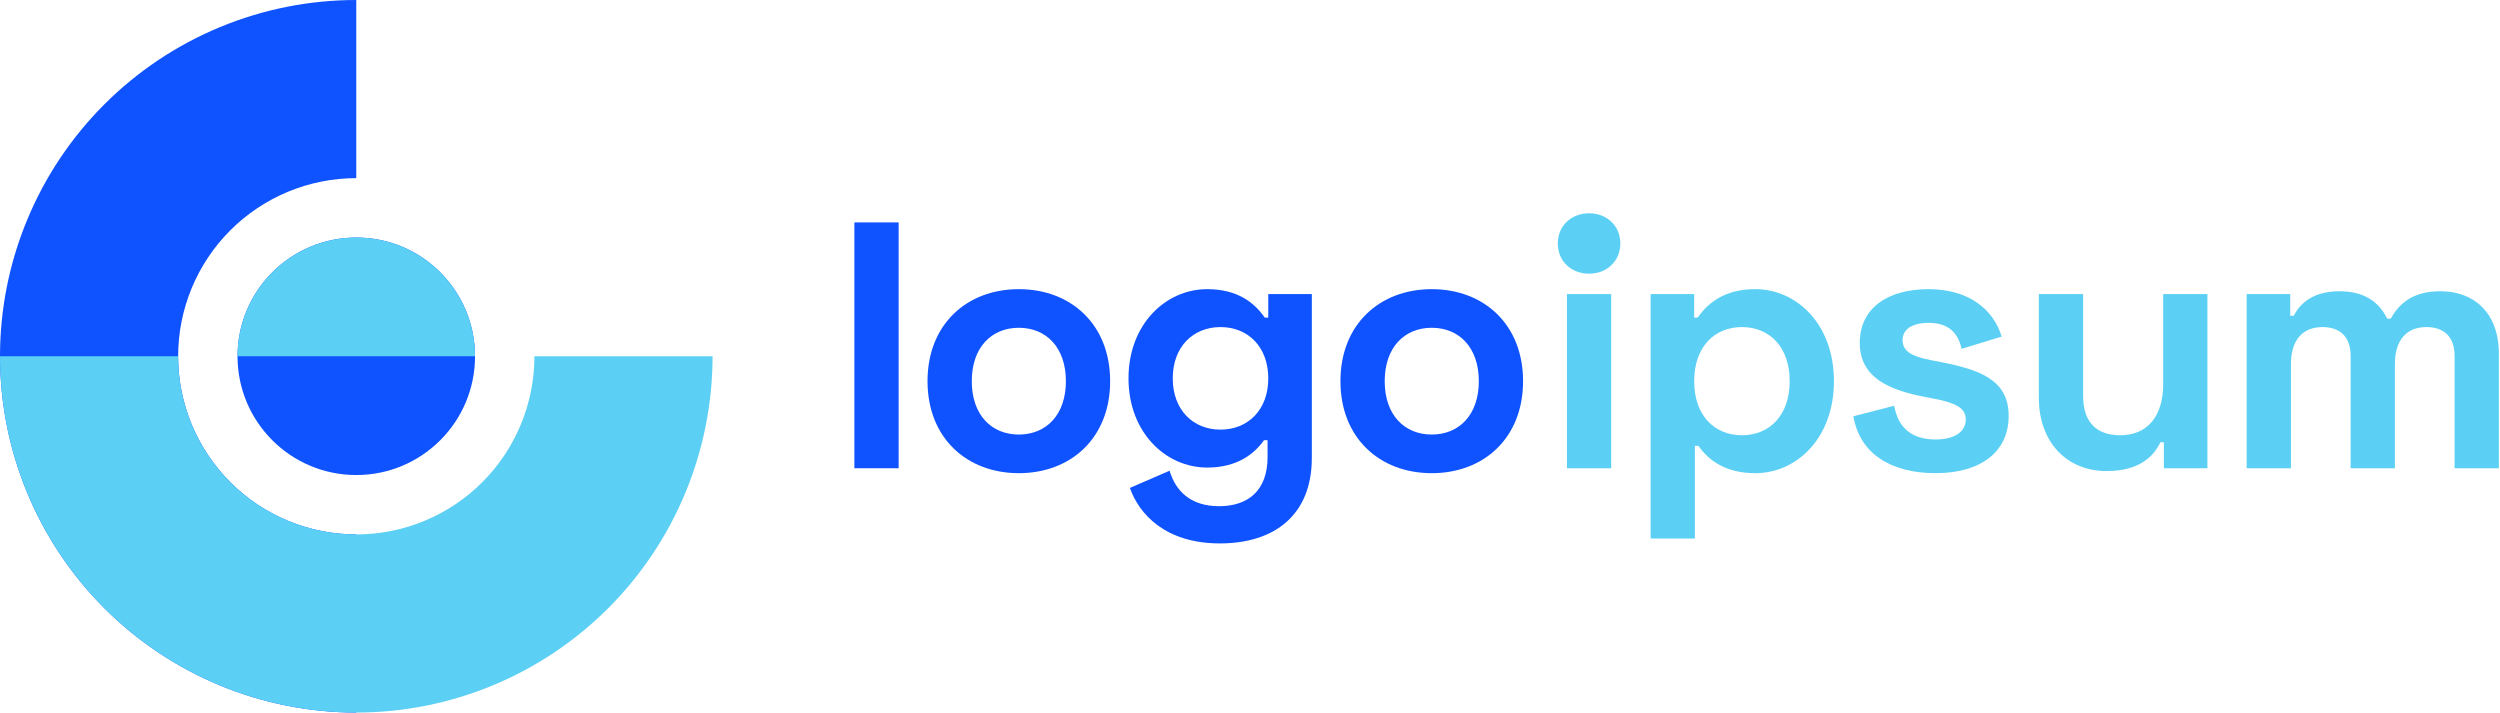
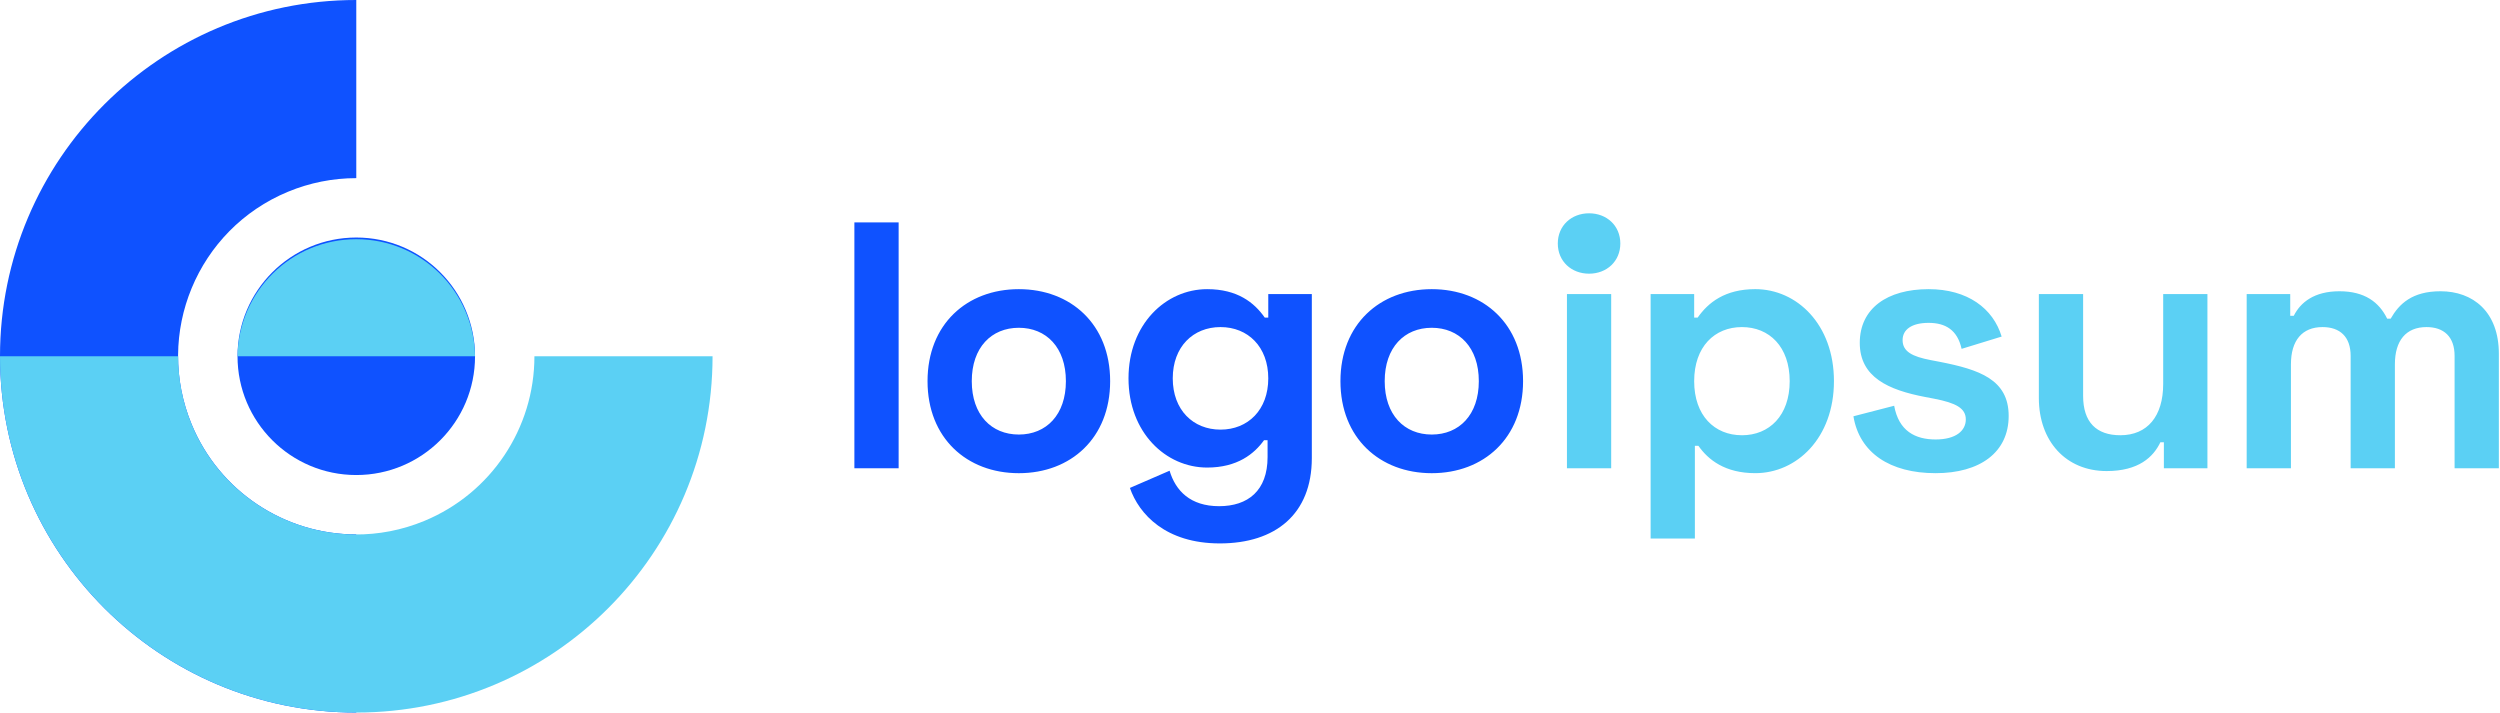
- <svg xmlns="http://www.w3.org/2000/svg" width="207" height="59" viewBox="0 0 207 59" fill="none">
-   <path d="M29.5 0C25.626 0 21.79 0.763 18.211 2.246C14.632 3.728 11.38 5.901 8.64 8.64C5.901 11.38 3.728 14.632 2.246 18.211C0.763 21.79 0 25.626 0 29.5C0 33.374 0.763 37.21 2.246 40.789C3.728 44.368 5.901 47.62 8.64 50.36C11.38 53.099 14.632 55.272 18.211 56.755C21.79 58.237 25.626 59 29.5 59V44.25C27.563 44.25 25.645 43.868 23.855 43.127C22.066 42.386 20.44 41.3 19.07 39.93C17.701 38.56 16.614 36.934 15.873 35.145C15.132 33.355 14.75 31.437 14.75 29.5C14.75 27.563 15.132 25.645 15.873 23.855C16.614 22.066 17.701 20.44 19.07 19.07C20.44 17.701 22.066 16.614 23.855 15.873C25.645 15.132 27.563 14.75 29.5 14.75V0Z" fill="#0F52FF" />
-   <path d="M29.5 39.333C34.931 39.333 39.333 34.931 39.333 29.5C39.333 24.069 34.931 19.667 29.5 19.667C24.069 19.667 19.667 24.069 19.667 29.5C19.667 34.931 24.069 39.333 29.5 39.333Z" fill="#0F52FF" />
-   <path d="M0 29.5C0 33.374 0.763 37.21 2.246 40.789C3.728 44.368 5.901 47.62 8.64 50.36C11.38 53.099 14.632 55.272 18.211 56.755C21.79 58.237 25.626 59 29.5 59C33.374 59 37.21 58.237 40.789 56.755C44.368 55.272 47.62 53.099 50.36 50.36C53.099 47.62 55.272 44.368 56.755 40.789C58.237 37.21 59 33.374 59 29.5H44.25C44.25 31.437 43.868 33.355 43.127 35.145C42.386 36.934 41.3 38.56 39.93 39.93C38.56 41.3 36.934 42.386 35.145 43.127C33.355 43.868 31.437 44.25 29.5 44.25C27.563 44.25 25.645 43.868 23.855 43.127C22.066 42.386 20.44 41.3 19.07 39.93C17.701 38.56 16.614 36.934 15.873 35.145C15.132 33.355 14.75 31.437 14.75 29.5H0Z" fill="#5BD0F4" />
-   <path d="M39.333 29.5C39.333 26.892 38.297 24.391 36.453 22.547C34.609 20.703 32.108 19.667 29.5 19.667C26.892 19.667 24.391 20.703 22.547 22.547C20.703 24.391 19.667 26.892 19.667 29.5H29.5H39.333Z" fill="#5BD0F4" />
-   <path d="M74.407 18.416H70.743V38.771H74.407V18.416Z" fill="#0F52FF" />
-   <path d="M76.799 31.561C76.799 36.271 80.056 39.179 84.36 39.179C88.663 39.179 91.92 36.271 91.92 31.561C91.92 26.85 88.663 23.942 84.36 23.942C80.056 23.942 76.799 26.85 76.799 31.561ZM80.463 31.561C80.463 28.769 82.091 27.14 84.36 27.14C86.628 27.14 88.256 28.769 88.256 31.561C88.256 34.352 86.628 35.98 84.36 35.98C82.091 35.98 80.463 34.352 80.463 31.561Z" fill="#0F52FF" />
-   <path d="M105.013 24.349V26.297H104.722C103.85 25.047 102.454 23.942 99.953 23.942C96.522 23.942 93.44 26.85 93.44 31.328C93.44 35.806 96.522 38.714 99.953 38.714C102.454 38.714 103.85 37.58 104.664 36.446H104.955V37.842C104.955 40.633 103.326 41.913 100.942 41.913C98.558 41.913 97.336 40.633 96.842 38.975L93.556 40.4C94.312 42.581 96.522 44.995 101 44.995C105.595 44.995 108.619 42.581 108.619 37.929V24.349H105.013ZM101.058 35.573C98.79 35.573 97.104 33.945 97.104 31.328C97.104 28.711 98.79 27.082 101.058 27.082C103.326 27.082 105.013 28.711 105.013 31.328C105.013 33.945 103.326 35.573 101.058 35.573Z" fill="#0F52FF" />
-   <path d="M110.989 31.561C110.989 36.271 114.246 39.179 118.55 39.179C122.853 39.179 126.11 36.271 126.11 31.561C126.11 26.85 122.853 23.942 118.55 23.942C114.246 23.942 110.989 26.85 110.989 31.561ZM114.653 31.561C114.653 28.769 116.282 27.14 118.55 27.14C120.818 27.14 122.446 28.769 122.446 31.561C122.446 34.352 120.818 35.98 118.55 35.98C116.282 35.98 114.653 34.352 114.653 31.561Z" fill="#0F52FF" />
-   <path d="M128.986 20.161C128.986 21.644 130.12 22.662 131.575 22.662C133.028 22.662 134.163 21.644 134.163 20.161C134.163 18.678 133.028 17.66 131.575 17.66C130.12 17.66 128.986 18.678 128.986 20.161ZM133.406 24.348H129.743V38.771H133.406V24.348Z" fill="#5BD0F4" />
-   <path d="M136.671 44.588H140.336V36.911H140.626C141.44 38.074 142.836 39.179 145.337 39.179C148.768 39.179 151.851 36.271 151.851 31.561C151.851 26.85 148.768 23.942 145.337 23.942C142.836 23.942 141.44 25.047 140.568 26.297H140.277V24.349H136.671V44.588ZM144.231 36.039C141.964 36.039 140.277 34.41 140.277 31.561C140.277 28.711 141.964 27.082 144.231 27.082C146.5 27.082 148.186 28.711 148.186 31.561C148.186 34.41 146.5 36.039 144.231 36.039Z" fill="#5BD0F4" />
-   <path d="M153.989 28.391C153.989 31.241 156.372 32.288 159.396 32.869L160.153 33.014C161.955 33.363 162.769 33.8 162.769 34.73C162.769 35.661 161.955 36.388 160.27 36.388C158.582 36.388 157.217 35.69 156.837 33.596L153.464 34.468C153.96 37.492 156.489 39.179 160.27 39.179C163.933 39.179 166.318 37.464 166.318 34.439C166.318 31.415 163.875 30.601 160.619 29.961L159.862 29.816C158.35 29.525 157.535 29.118 157.535 28.158C157.535 27.286 158.292 26.733 159.688 26.733C161.084 26.733 162.072 27.315 162.421 28.885L165.736 27.868C165.038 25.541 162.916 23.942 159.688 23.942C156.256 23.942 153.989 25.541 153.989 28.391Z" fill="#5BD0F4" />
-   <path d="M182.775 38.771V24.348H179.112V31.793C179.112 34.468 177.804 36.038 175.564 36.038C173.586 36.038 172.482 34.962 172.482 32.781V24.348H168.817V32.956C168.817 36.532 171.058 39.004 174.431 39.004C177.076 39.004 178.298 37.841 178.879 36.62H179.169V38.771H182.775Z" fill="#5BD0F4" />
-   <path d="M186.025 24.349V38.772H189.69V30.164C189.69 28.187 190.621 27.082 192.306 27.082C193.761 27.082 194.633 27.896 194.633 29.466V38.772H198.297V30.164C198.297 28.187 199.228 27.082 200.914 27.082C202.368 27.082 203.24 27.896 203.24 29.466V38.772H206.905V29.292C206.905 25.802 204.752 24.116 202.077 24.116C199.722 24.116 198.646 25.163 197.948 26.384H197.657C196.988 25.017 195.796 24.116 193.702 24.116C191.609 24.116 190.474 25.047 189.923 26.151H189.631V24.349H186.025Z" fill="#5BD0F4" />
+ <svg xmlns="http://www.w3.org/2000/svg" width="207" height="59" fill="none">
+   <path d="M29.5 0A29.502 29.502 0 0 0 0 29.5 29.502 29.502 0 0 0 29.5 59V44.25a14.747 14.747 0 0 1-13.627-9.105 14.747 14.747 0 0 1 7.982-19.272A14.747 14.747 0 0 1 29.5 14.75V0Z" fill="#0F52FF" />
+   <path d="M29.5 39.333c5.43 0 9.833-4.402 9.833-9.833 0-5.43-4.402-9.833-9.833-9.833-5.43 0-9.833 4.402-9.833 9.833 0 5.43 4.402 9.833 9.833 9.833Z" fill="#0F52FF" />
+   <path d="M0 29.5A29.502 29.502 0 0 0 29.5 59 29.503 29.503 0 0 0 59 29.5H44.25a14.747 14.747 0 0 1-9.105 13.627 14.747 14.747 0 0 1-19.272-7.982A14.747 14.747 0 0 1 14.75 29.5H0ZM39.333 29.5a9.834 9.834 0 0 0-19.666 0h19.666Z" fill="#5BD0F4" />
+   <path d="M74.407 18.416h-3.664v20.355h3.664V18.416ZM76.8 31.56c0 4.711 3.256 7.62 7.56 7.62 4.303 0 7.56-2.909 7.56-7.62 0-4.71-3.257-7.618-7.56-7.618-4.304 0-7.56 2.908-7.56 7.619Zm3.663 0c0-2.791 1.629-4.42 3.897-4.42s3.896 1.629 3.896 4.42c0 2.792-1.628 4.42-3.896 4.42-2.269 0-3.897-1.628-3.897-4.42ZM105.013 24.349v1.948h-.291c-.872-1.25-2.268-2.355-4.769-2.355-3.43 0-6.513 2.908-6.513 7.386s3.082 7.386 6.513 7.386c2.501 0 3.897-1.134 4.711-2.268h.291v1.396c0 2.791-1.629 4.07-4.013 4.07s-3.606-1.279-4.1-2.937L93.556 40.4c.756 2.181 2.966 4.595 7.444 4.595 4.595 0 7.619-2.414 7.619-7.066v-13.58h-3.606Zm-3.955 11.224c-2.268 0-3.954-1.628-3.954-4.245s1.686-4.246 3.954-4.246c2.268 0 3.955 1.629 3.955 4.246 0 2.617-1.687 4.245-3.955 4.245ZM110.989 31.56c0 4.711 3.257 7.62 7.561 7.62 4.303 0 7.56-2.909 7.56-7.62 0-4.71-3.257-7.618-7.56-7.618-4.304 0-7.561 2.908-7.561 7.619Zm3.664 0c0-2.791 1.629-4.42 3.897-4.42s3.896 1.629 3.896 4.42c0 2.792-1.628 4.42-3.896 4.42s-3.897-1.628-3.897-4.42Z" fill="#0F52FF" />
+   <path d="M128.986 20.161c0 1.483 1.134 2.5 2.589 2.5 1.453 0 2.588-1.017 2.588-2.5s-1.135-2.5-2.588-2.5c-1.455 0-2.589 1.017-2.589 2.5Zm4.42 4.187h-3.663v14.423h3.663V24.348ZM136.671 44.588h3.665V36.91h.29c.814 1.163 2.21 2.268 4.711 2.268 3.431 0 6.514-2.908 6.514-7.619 0-4.71-3.083-7.618-6.514-7.618-2.501 0-3.897 1.105-4.769 2.355h-.291V24.35h-3.606v20.239Zm7.56-8.55c-2.267 0-3.954-1.628-3.954-4.477 0-2.85 1.687-4.479 3.954-4.479 2.269 0 3.955 1.629 3.955 4.479s-1.686 4.478-3.955 4.478ZM153.989 28.391c0 2.85 2.383 3.897 5.407 4.478l.757.145c1.802.35 2.616.786 2.616 1.716 0 .93-.814 1.658-2.499 1.658-1.688 0-3.053-.698-3.433-2.792l-3.373.872c.496 3.024 3.025 4.711 6.806 4.711 3.663 0 6.048-1.715 6.048-4.74 0-3.024-2.443-3.838-5.699-4.478l-.757-.145c-1.512-.291-2.327-.698-2.327-1.658 0-.872.757-1.425 2.153-1.425s2.384.582 2.733 2.152l3.315-1.017c-.698-2.327-2.82-3.926-6.048-3.926-3.432 0-5.699 1.6-5.699 4.449ZM182.775 38.771V24.348h-3.663v7.445c0 2.675-1.308 4.245-3.548 4.245-1.978 0-3.082-1.076-3.082-3.257v-8.433h-3.665v8.608c0 3.576 2.241 6.048 5.614 6.048 2.645 0 3.867-1.163 4.448-2.384h.29v2.151h3.606ZM186.025 24.349v14.423h3.665v-8.608c0-1.977.931-3.082 2.616-3.082 1.455 0 2.327.814 2.327 2.384v9.306h3.664v-8.608c0-1.977.931-3.082 2.617-3.082 1.454 0 2.326.814 2.326 2.384v9.306h3.665v-9.48c0-3.49-2.153-5.176-4.828-5.176-2.355 0-3.431 1.047-4.129 2.268h-.291c-.669-1.367-1.861-2.268-3.955-2.268-2.093 0-3.228.93-3.779 2.035h-.292V24.35h-3.606Z" fill="#5BD0F4" />
</svg>
